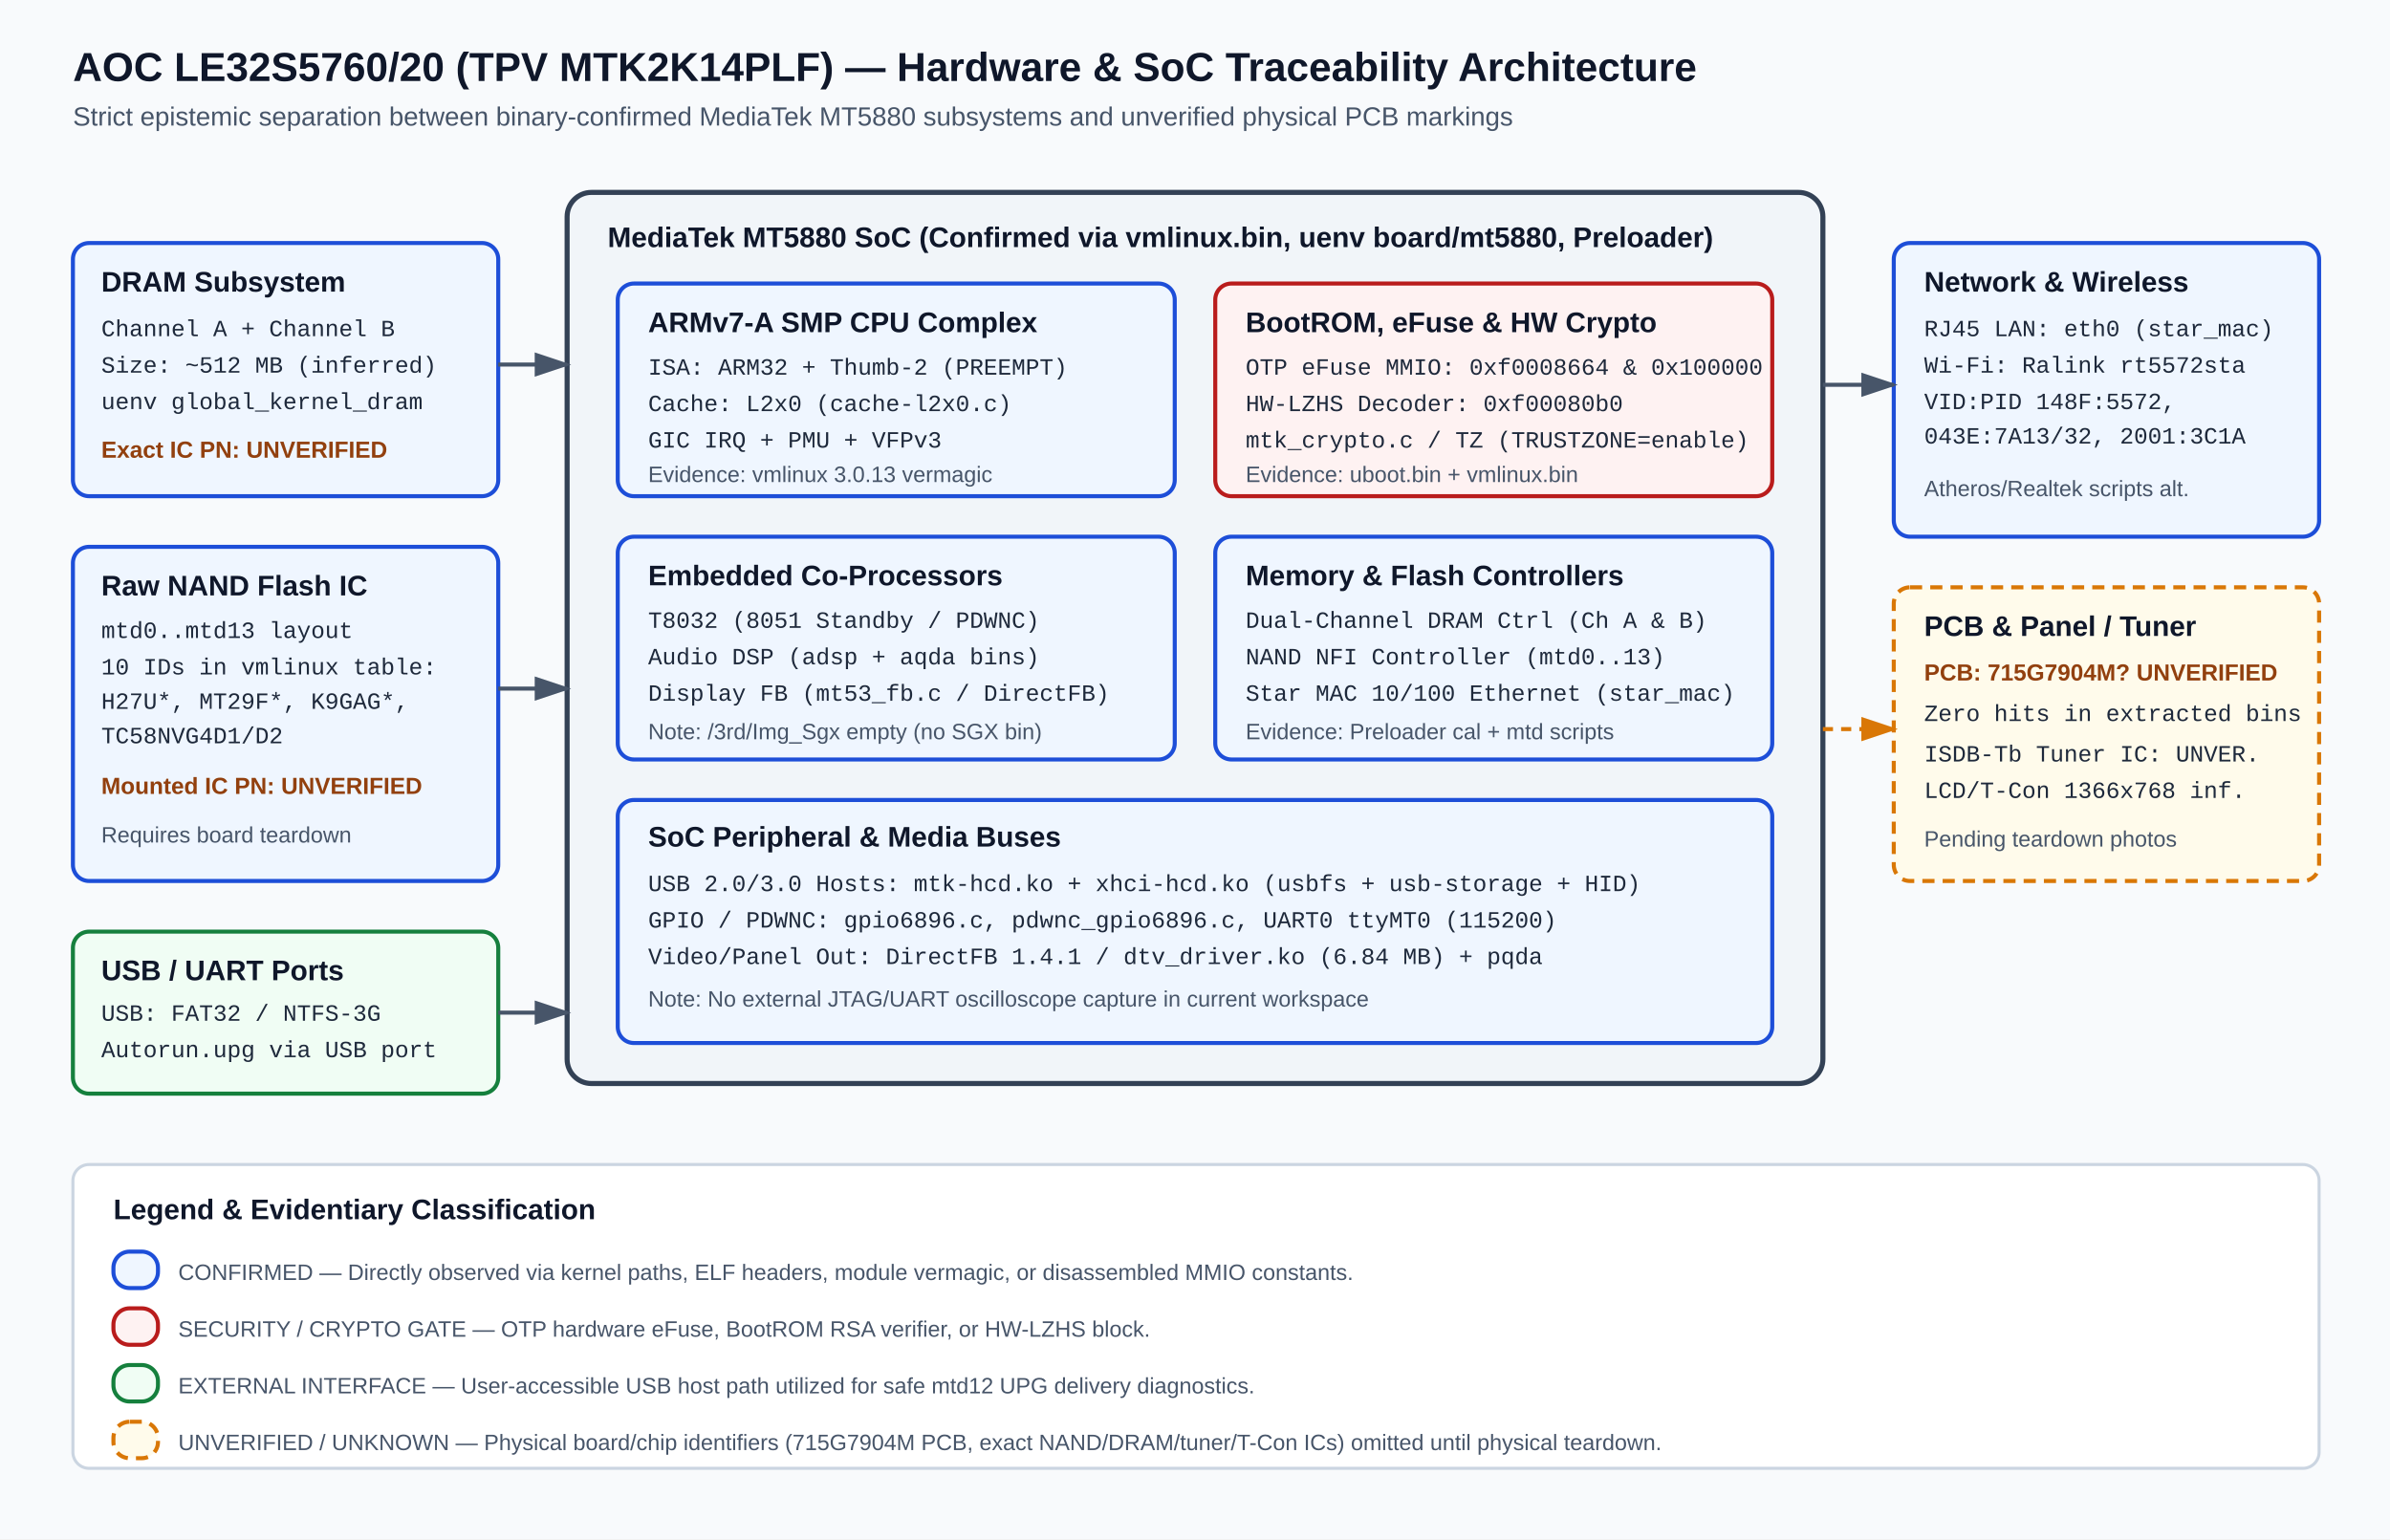
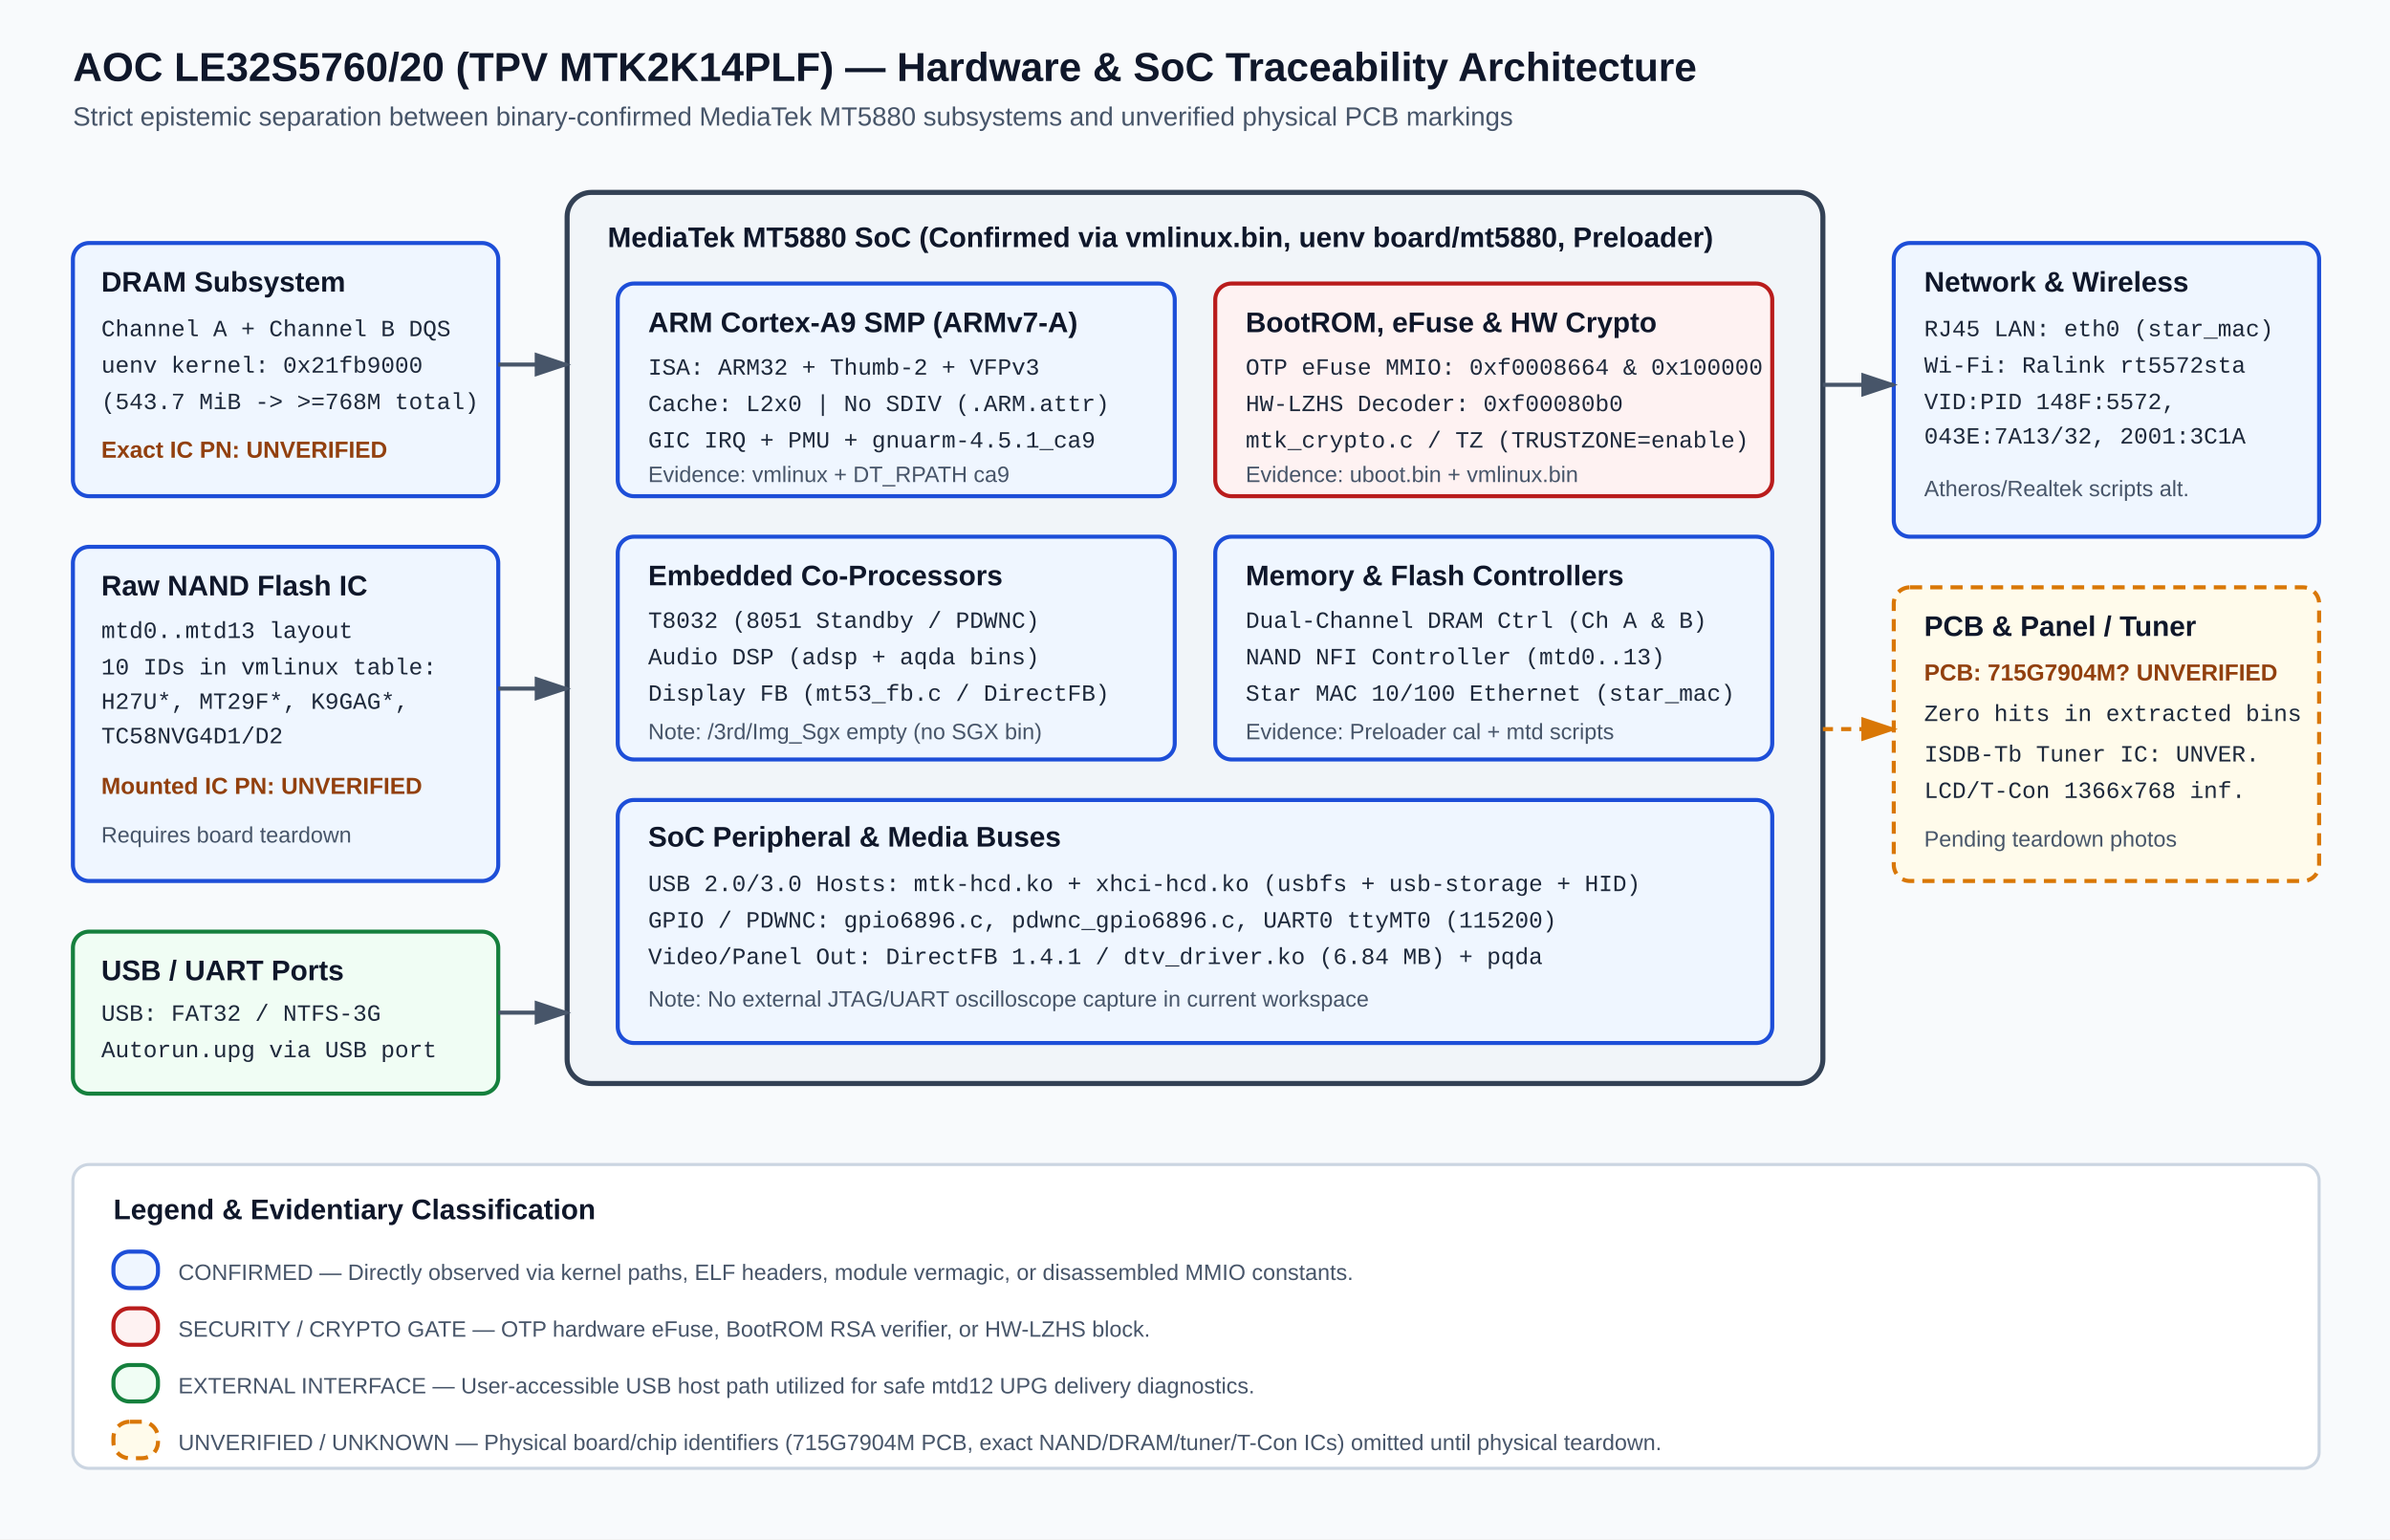
<svg xmlns="http://www.w3.org/2000/svg" viewBox="0 0 1180 760" width="1180" height="760">
  <defs>
    <style>
      .bg { fill: #f8fafc; }
      .title { font-family: 'Liberation Sans', Arial, sans-serif; font-size: 20px; font-weight: bold; fill: #0f172a; }
      .subtitle { font-family: 'Liberation Sans', Arial, sans-serif; font-size: 13px; fill: #475569; }
      .box-conf { fill: #eff6ff; stroke: #1d4ed8; stroke-width: 2; rx: 8; }
      .box-sec { fill: #fef2f2; stroke: #b91c1c; stroke-width: 2; rx: 8; }
      .box-rw { fill: #f0fdf4; stroke: #15803d; stroke-width: 2; rx: 8; }
      .box-unk { fill: #fffbeb; stroke: #d97706; stroke-width: 2; stroke-dasharray: 6,4; rx: 8; }
      .box-soc { fill: #f1f5f9; stroke: #334155; stroke-width: 2.5; rx: 12; }
      .hdr { font-family: 'Liberation Sans', Arial, sans-serif; font-size: 14px; font-weight: bold; fill: #0f172a; }
      .txt { font-family: 'Liberation Mono', monospace; font-size: 11.5px; fill: #1e293b; }
      .muted { font-family: 'Liberation Sans', Arial, sans-serif; font-size: 11px; fill: #475569; }
      .warn { font-family: 'Liberation Sans', Arial, sans-serif; font-size: 11.5px; font-weight: bold; fill: #92400e; }
      .line { stroke: #475569; stroke-width: 2; fill: none; }
      .line-dash { stroke: #d97706; stroke-width: 2; stroke-dasharray: 5,4; fill: none; }
    </style>
    <marker id="arr" markerWidth="10" markerHeight="10" refX="8" refY="3" orient="auto">
      <path d="M0,0 L0,6 L9,3 z" fill="#475569" />
    </marker>
    <marker id="arr-amb" markerWidth="10" markerHeight="10" refX="8" refY="3" orient="auto">
      <path d="M0,0 L0,6 L9,3 z" fill="#d97706" />
    </marker>
  </defs>
  <rect class="bg" x="0" y="0" width="1180" height="760" />
  <text class="title" x="36" y="40">AOC LE32S5760/20 (TPV MTK2K14PLF) — Hardware &amp; SoC Traceability Architecture</text>
  <text class="subtitle" x="36" y="62">Strict epistemic separation between binary-confirmed MediaTek MT5880 subsystems and unverified physical PCB markings</text>
  <rect class="box-soc" x="280" y="95" width="620" height="440" />
  <text class="hdr" x="300" y="122">MediaTek MT5880 SoC (Confirmed via vmlinux.bin, uenv board/mt5880, Preloader)</text>
  <rect class="box-conf" x="305" y="140" width="275" height="105" />
-   <text class="hdr" x="320" y="164">ARMv7-A SMP CPU Complex</text>
-   <text class="txt" x="320" y="185">ISA: ARM32 + Thumb-2 (PREEMPT)</text>
-   <text class="txt" x="320" y="203">Cache: L2x0 (cache-l2x0.c)</text>
-   <text class="txt" x="320" y="221">GIC IRQ + PMU + VFPv3</text>
-   <text class="muted" x="320" y="238">Evidence: vmlinux 3.0.13 vermagic</text>
+   <text class="hdr" x="320" y="164">ARM Cortex-A9 SMP (ARMv7-A)</text>
+   <text class="txt" x="320" y="185">ISA: ARM32 + Thumb-2 + VFPv3</text>
+   <text class="txt" x="320" y="203">Cache: L2x0 | No SDIV (.ARM.attr)</text>
+   <text class="txt" x="320" y="221">GIC IRQ + PMU + gnuarm-4.5.1_ca9</text>
+   <text class="muted" x="320" y="238">Evidence: vmlinux + DT_RPATH ca9</text>
  <rect class="box-sec" x="600" y="140" width="275" height="105" />
  <text class="hdr" x="615" y="164">BootROM, eFuse &amp; HW Crypto</text>
  <text class="txt" x="615" y="185">OTP eFuse MMIO: 0xf0008664 &amp; 0x100000</text>
  <text class="txt" x="615" y="203">HW-LZHS Decoder: 0xf00080b0</text>
  <text class="txt" x="615" y="221">mtk_crypto.c / TZ (TRUSTZONE=enable)</text>
  <text class="muted" x="615" y="238">Evidence: uboot.bin + vmlinux.bin</text>
  <rect class="box-conf" x="305" y="265" width="275" height="110" />
  <text class="hdr" x="320" y="289">Embedded Co-Processors</text>
  <text class="txt" x="320" y="310">T8032 (8051 Standby / PDWNC)</text>
  <text class="txt" x="320" y="328">Audio DSP (adsp + aqda bins)</text>
  <text class="txt" x="320" y="346">Display FB (mt53_fb.c / DirectFB)</text>
  <text class="muted" x="320" y="365">Note: /3rd/Img_Sgx empty (no SGX bin)</text>
  <rect class="box-conf" x="600" y="265" width="275" height="110" />
  <text class="hdr" x="615" y="289">Memory &amp; Flash Controllers</text>
  <text class="txt" x="615" y="310">Dual-Channel DRAM Ctrl (Ch A &amp; B)</text>
  <text class="txt" x="615" y="328">NAND NFI Controller (mtd0..13)</text>
  <text class="txt" x="615" y="346">Star MAC 10/100 Ethernet (star_mac)</text>
  <text class="muted" x="615" y="365">Evidence: Preloader cal + mtd scripts</text>
  <rect class="box-conf" x="305" y="395" width="570" height="120" />
  <text class="hdr" x="320" y="418">SoC Peripheral &amp; Media Buses</text>
  <text class="txt" x="320" y="440">USB 2.0/3.0 Hosts: mtk-hcd.ko + xhci-hcd.ko (usbfs + usb-storage + HID)</text>
  <text class="txt" x="320" y="458">GPIO / PDWNC: gpio6896.c, pdwnc_gpio6896.c, UART0 ttyMT0 (115200)</text>
  <text class="txt" x="320" y="476">Video/Panel Out: DirectFB 1.4.1 / dtv_driver.ko (6.84 MB) + pqda</text>
  <text class="muted" x="320" y="497">Note: No external JTAG/UART oscilloscope capture in current workspace</text>
  <rect class="box-conf" x="36" y="120" width="210" height="125" />
  <text class="hdr" x="50" y="144">DRAM Subsystem</text>
-   <text class="txt" x="50" y="166">Channel A + Channel B</text>
-   <text class="txt" x="50" y="184">Size: ~512 MB (inferred)</text>
-   <text class="txt" x="50" y="202">uenv global_kernel_dram</text>
+   <text class="txt" x="50" y="166">Channel A + Channel B DQS</text>
+   <text class="txt" x="50" y="184">uenv kernel: 0x21fb9000</text>
+   <text class="txt" x="50" y="202">(543.7 MiB -&gt; &gt;=768M total)</text>
  <text class="warn" x="50" y="226">Exact IC PN: UNVERIFIED</text>
  <rect class="box-conf" x="36" y="270" width="210" height="165" />
  <text class="hdr" x="50" y="294">Raw NAND Flash IC</text>
  <text class="txt" x="50" y="315">mtd0..mtd13 layout</text>
  <text class="txt" x="50" y="333">10 IDs in vmlinux table:</text>
  <text class="txt" x="50" y="350">H27U*, MT29F*, K9GAG*,</text>
  <text class="txt" x="50" y="367">TC58NVG4D1/D2</text>
  <text class="warn" x="50" y="392">Mounted IC PN: UNVERIFIED</text>
  <text class="muted" x="50" y="416">Requires board teardown</text>
  <rect class="box-conf" x="935" y="120" width="210" height="145" />
  <text class="hdr" x="950" y="144">Network &amp; Wireless</text>
  <text class="txt" x="950" y="166">RJ45 LAN: eth0 (star_mac)</text>
  <text class="txt" x="950" y="184">Wi-Fi: Ralink rt5572sta</text>
  <text class="txt" x="950" y="202">VID:PID 148F:5572,</text>
  <text class="txt" x="950" y="219">043E:7A13/32, 2001:3C1A</text>
  <text class="muted" x="950" y="245">Atheros/Realtek scripts alt.</text>
  <rect class="box-unk" x="935" y="290" width="210" height="145" />
  <text class="hdr" x="950" y="314">PCB &amp; Panel / Tuner</text>
  <text class="warn" x="950" y="336">PCB: 715G7904M? UNVERIFIED</text>
  <text class="txt" x="950" y="356">Zero hits in extracted bins</text>
  <text class="txt" x="950" y="376">ISDB-Tb Tuner IC: UNVER.</text>
  <text class="txt" x="950" y="394">LCD/T-Con 1366x768 inf.</text>
  <text class="muted" x="950" y="418">Pending teardown photos</text>
  <rect class="box-rw" x="36" y="460" width="210" height="80" />
  <text class="hdr" x="50" y="484">USB / UART Ports</text>
  <text class="txt" x="50" y="504">USB: FAT32 / NTFS-3G</text>
  <text class="txt" x="50" y="522">Autorun.upg via USB port</text>
  <path class="line" d="M 246 180 L 280 180" marker-end="url(#arr)" />
  <path class="line" d="M 246 340 L 280 340" marker-end="url(#arr)" />
  <path class="line" d="M 246 500 L 280 500" marker-end="url(#arr)" />
  <path class="line" d="M 900 190 L 935 190" marker-end="url(#arr)" />
  <path class="line-dash" d="M 900 360 L 935 360" marker-end="url(#arr-amb)" />
  <rect fill="#ffffff" stroke="#cbd5e1" stroke-width="1.5" rx="8" x="36" y="575" width="1109" height="150" />
  <text class="hdr" x="56" y="602">Legend &amp; Evidentiary Classification</text>
  <rect class="box-conf" x="56" y="618" width="22" height="18" />
  <text class="muted" x="88" y="632">CONFIRMED — Directly observed via kernel paths, ELF headers, module vermagic, or disassembled MMIO constants.</text>
  <rect class="box-sec" x="56" y="646" width="22" height="18" />
  <text class="muted" x="88" y="660">SECURITY / CRYPTO GATE — OTP hardware eFuse, BootROM RSA verifier, or HW-LZHS block.</text>
  <rect class="box-rw" x="56" y="674" width="22" height="18" />
  <text class="muted" x="88" y="688">EXTERNAL INTERFACE — User-accessible USB host path utilized for safe mtd12 UPG delivery diagnostics.</text>
  <rect class="box-unk" x="56" y="702" width="22" height="18" />
  <text class="muted" x="88" y="716">UNVERIFIED / UNKNOWN — Physical board/chip identifiers (715G7904M PCB, exact NAND/DRAM/tuner/T-Con ICs) omitted until physical teardown.</text>
</svg>
